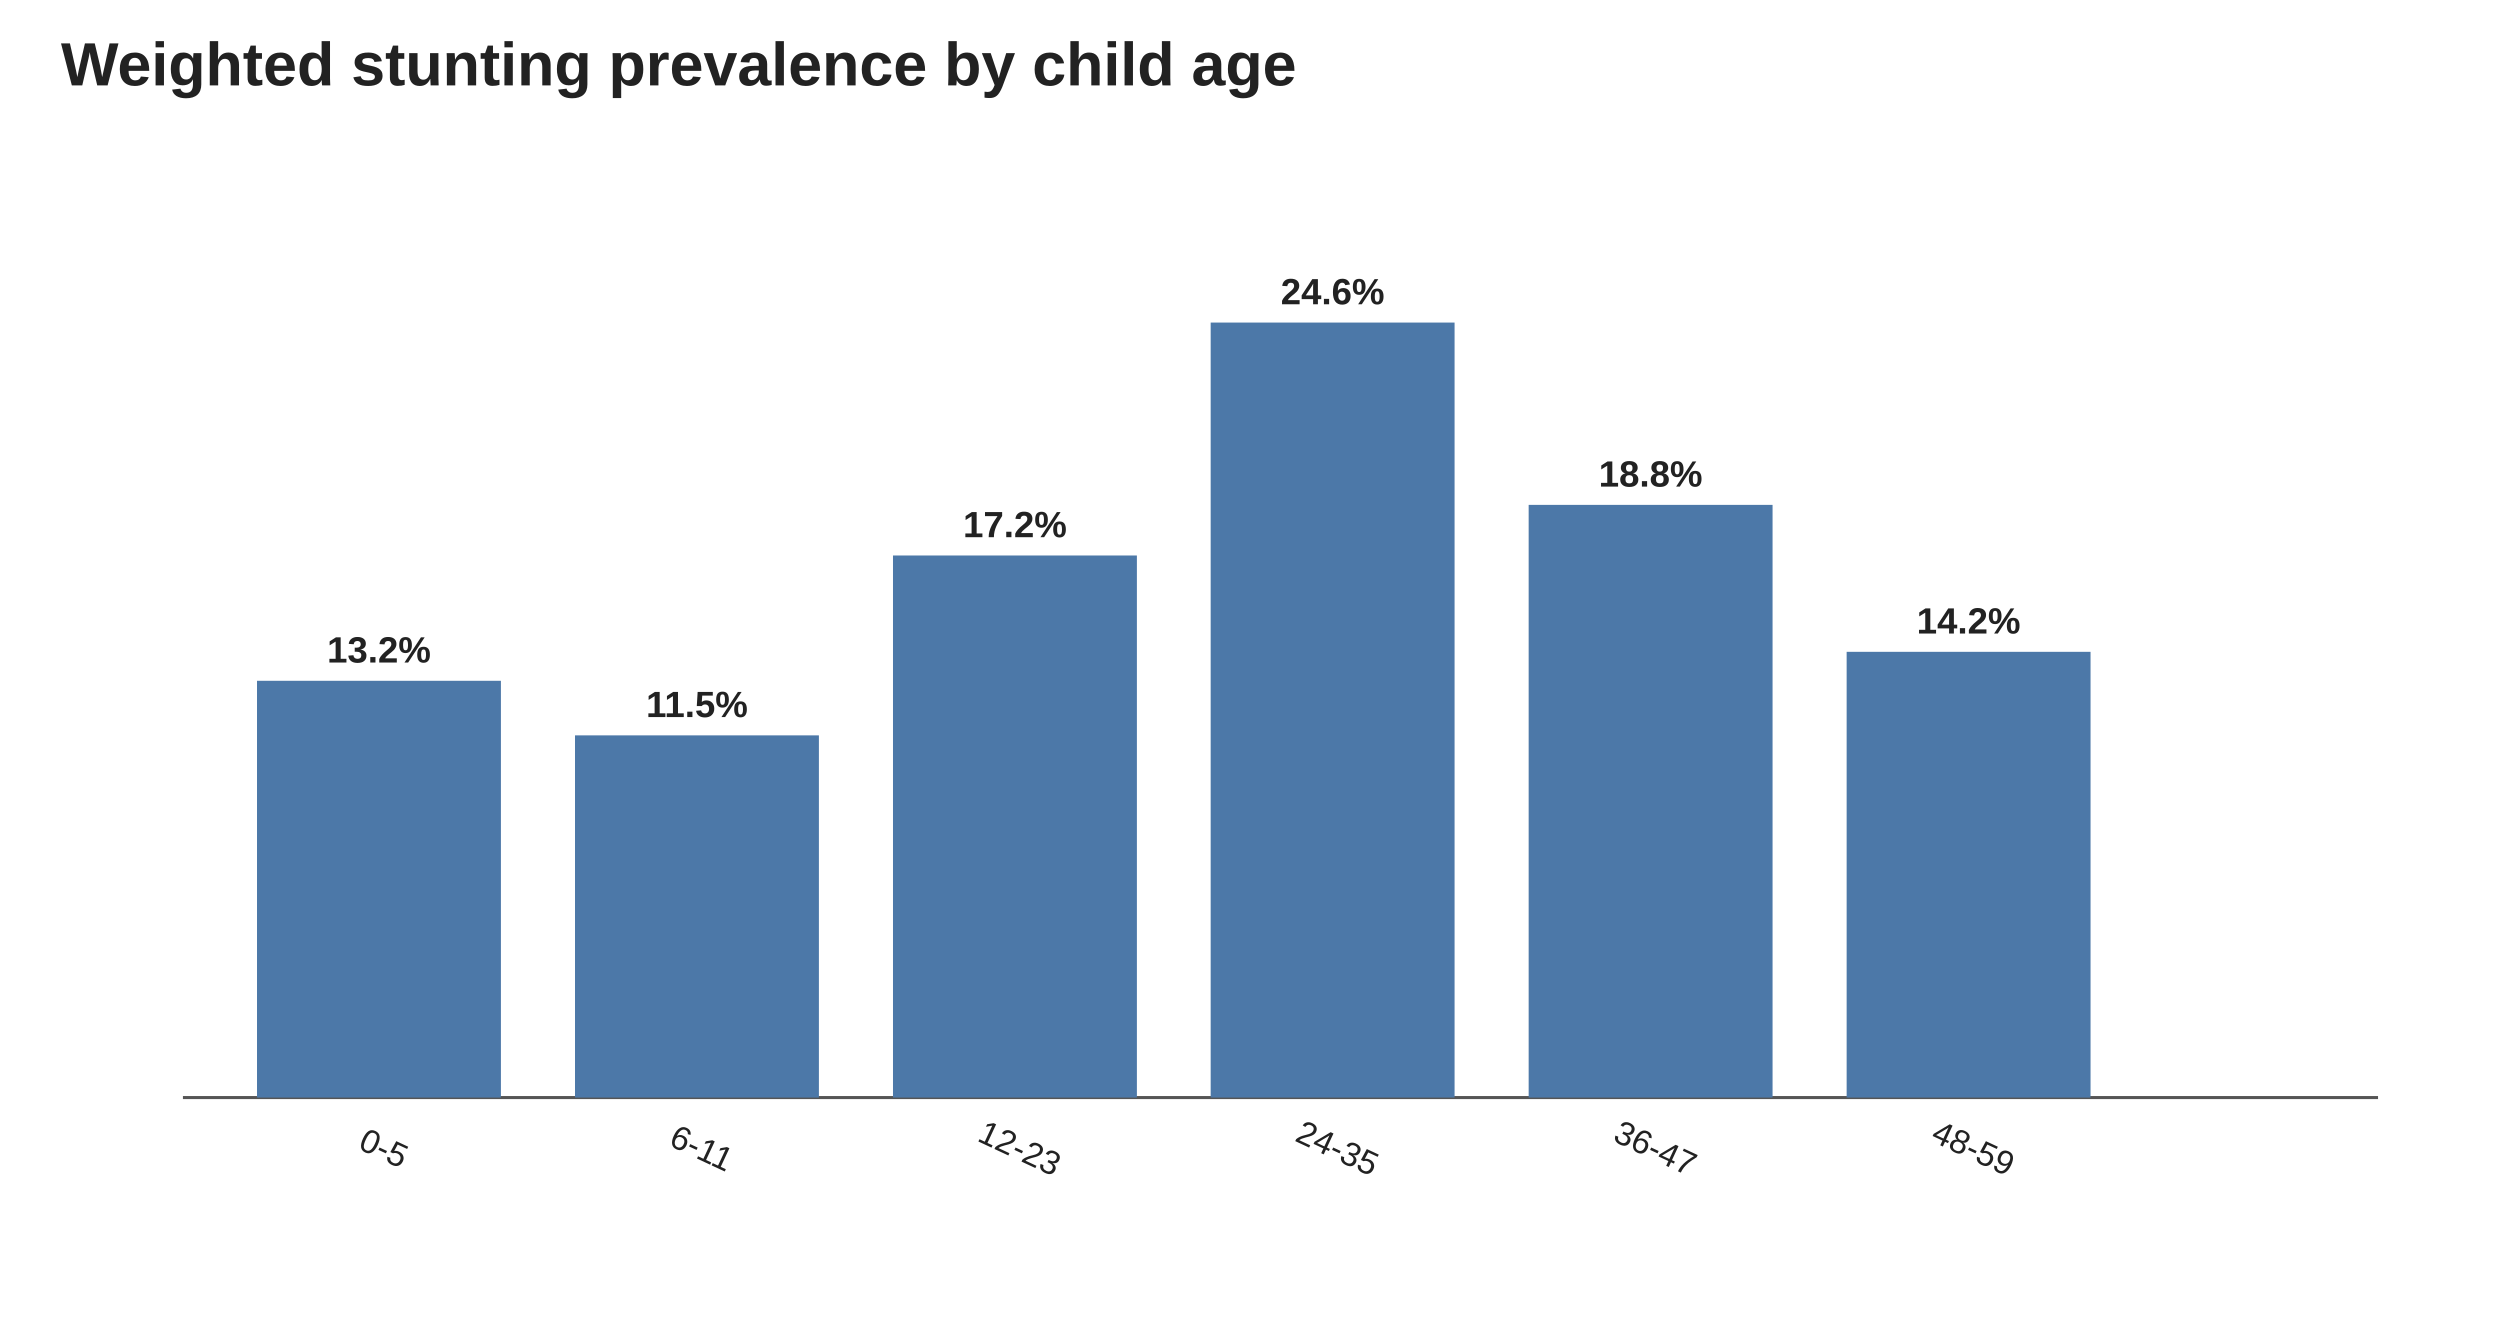
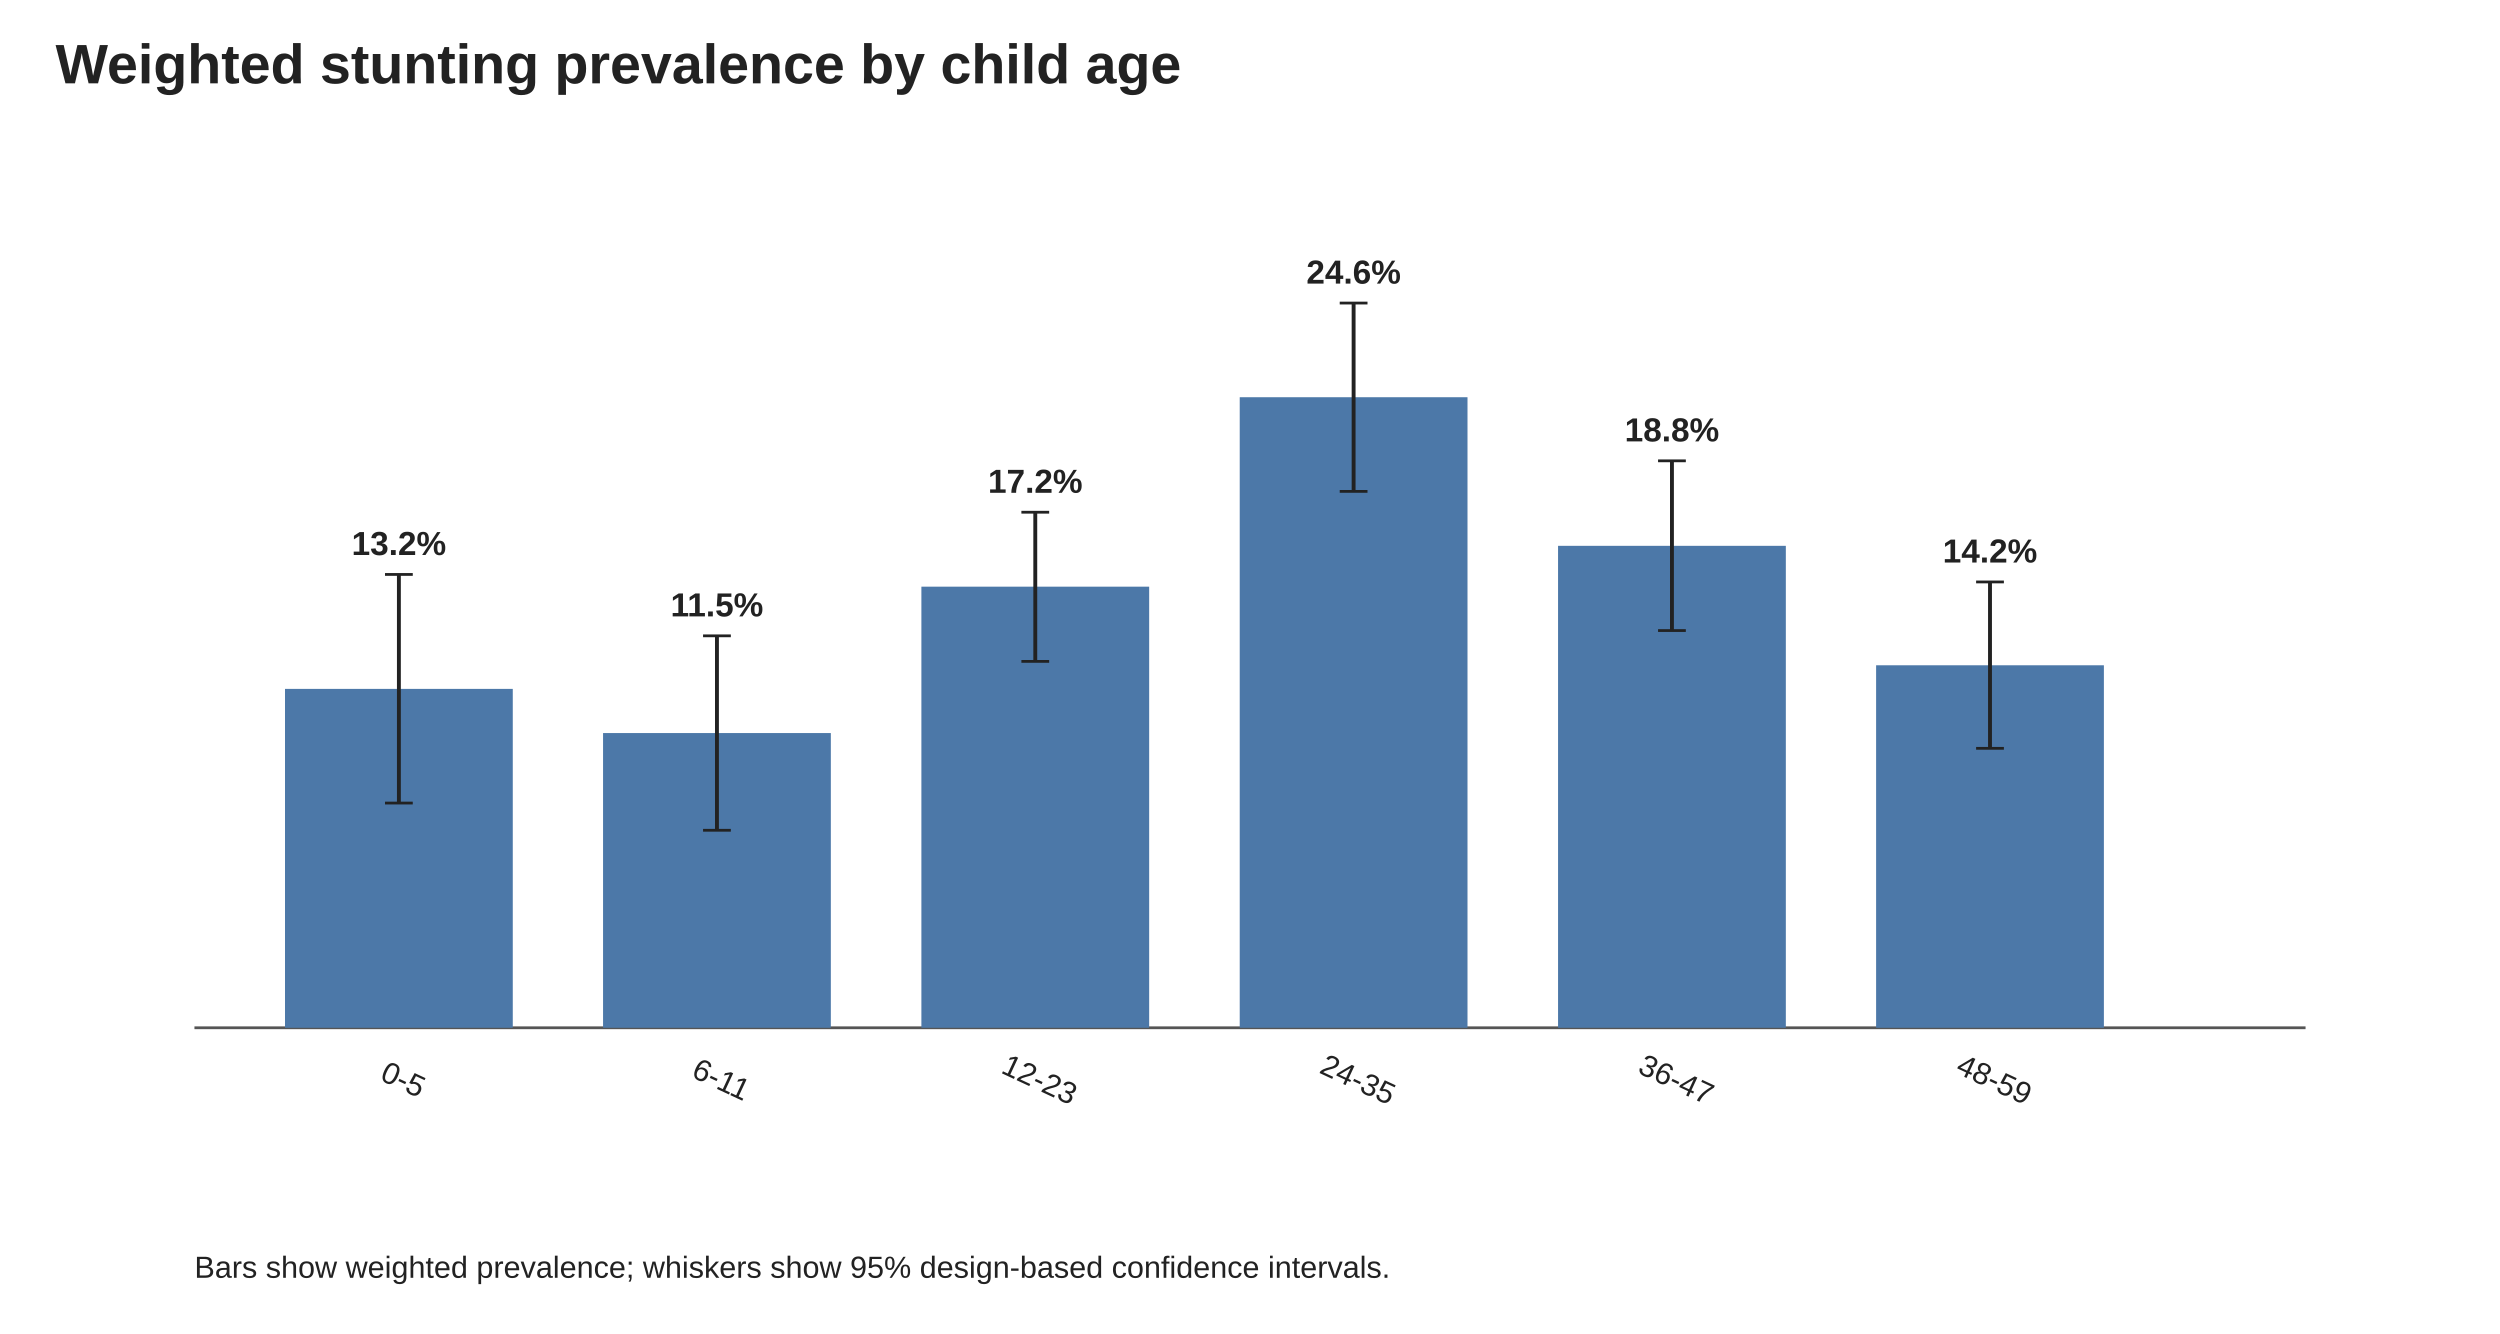
- <svg xmlns="http://www.w3.org/2000/svg" width="820" height="440" viewBox="0 0 820 440">
+ <svg xmlns="http://www.w3.org/2000/svg" width="900" height="480" viewBox="0 0 900 480">
  <style>text{font-family:Arial,sans-serif;fill:#222}.t{font-size:20px;font-weight:700}.l{font-size:11px}.v{font-size:12px;font-weight:600}</style>
-   <text x="20" y="28" class="t">Weighted stunting prevalence by child age</text>
-   <line x1="60" y1="360" x2="780" y2="360" stroke="#555" />
-   <rect x="84.3" y="223.3" width="80.0" height="136.7" fill="#4C78A8" />
-   <text x="124.3" y="217.3" text-anchor="middle" class="v">13.2%</text>
-   <text x="124.3" y="380" text-anchor="middle" class="l" transform="rotate(25 124.3 380)">0-5</text>
-   <rect x="188.6" y="241.2" width="80.0" height="118.8" fill="#4C78A8" />
-   <text x="228.6" y="235.2" text-anchor="middle" class="v">11.5%</text>
-   <text x="228.6" y="380" text-anchor="middle" class="l" transform="rotate(25 228.6 380)">6-11</text>
-   <rect x="292.9" y="182.2" width="80.0" height="177.8" fill="#4C78A8" />
-   <text x="332.9" y="176.2" text-anchor="middle" class="v">17.2%</text>
-   <text x="332.9" y="380" text-anchor="middle" class="l" transform="rotate(25 332.9 380)">12-23</text>
-   <rect x="397.1" y="105.8" width="80.0" height="254.2" fill="#4C78A8" />
-   <text x="437.1" y="99.8" text-anchor="middle" class="v">24.6%</text>
-   <text x="437.1" y="380" text-anchor="middle" class="l" transform="rotate(25 437.1 380)">24-35</text>
-   <rect x="501.4" y="165.6" width="80.0" height="194.4" fill="#4C78A8" />
-   <text x="541.4" y="159.6" text-anchor="middle" class="v">18.8%</text>
-   <text x="541.4" y="380" text-anchor="middle" class="l" transform="rotate(25 541.4 380)">36-47</text>
-   <rect x="605.7" y="213.8" width="80.0" height="146.2" fill="#4C78A8" />
-   <text x="645.7" y="207.8" text-anchor="middle" class="v">14.2%</text>
-   <text x="645.7" y="380" text-anchor="middle" class="l" transform="rotate(25 645.7 380)">48-59</text>
+   <text x="20" y="30" class="t">Weighted stunting prevalence by child age</text>
+   <line x1="70" y1="370" x2="830" y2="370" stroke="#555" />
+   <rect x="102.6" y="248.0" width="82.0" height="122.0" fill="#4C78A8" />
+   <line x1="143.6" y1="289.1" x2="143.6" y2="206.8" stroke="#222" stroke-width="1.4" />
+   <line x1="138.6" y1="289.1" x2="148.6" y2="289.1" stroke="#222" />
+   <line x1="138.6" y1="206.8" x2="148.6" y2="206.8" stroke="#222" />
+   <text x="143.6" y="199.8" text-anchor="middle" class="v">13.2%</text>
+   <text x="143.6" y="392" text-anchor="middle" class="l" transform="rotate(25 143.6 392)">0-5</text>
+   <rect x="217.1" y="263.9" width="82.0" height="106.1" fill="#4C78A8" />
+   <line x1="258.1" y1="298.9" x2="258.1" y2="228.9" stroke="#222" stroke-width="1.4" />
+   <line x1="253.1" y1="298.9" x2="263.1" y2="298.9" stroke="#222" />
+   <line x1="253.1" y1="228.9" x2="263.1" y2="228.9" stroke="#222" />
+   <text x="258.1" y="221.9" text-anchor="middle" class="v">11.5%</text>
+   <text x="258.1" y="392" text-anchor="middle" class="l" transform="rotate(25 258.1 392)">6-11</text>
+   <rect x="331.7" y="211.2" width="82.0" height="158.8" fill="#4C78A8" />
+   <line x1="372.7" y1="238.1" x2="372.7" y2="184.4" stroke="#222" stroke-width="1.4" />
+   <line x1="367.7" y1="238.1" x2="377.7" y2="238.1" stroke="#222" />
+   <line x1="367.7" y1="184.4" x2="377.7" y2="184.4" stroke="#222" />
+   <text x="372.7" y="177.4" text-anchor="middle" class="v">17.2%</text>
+   <text x="372.7" y="392" text-anchor="middle" class="l" transform="rotate(25 372.7 392)">12-23</text>
+   <rect x="446.3" y="143.0" width="82.0" height="227.0" fill="#4C78A8" />
+   <line x1="487.3" y1="176.9" x2="487.3" y2="109.1" stroke="#222" stroke-width="1.4" />
+   <line x1="482.3" y1="176.9" x2="492.3" y2="176.9" stroke="#222" />
+   <line x1="482.3" y1="109.1" x2="492.3" y2="109.1" stroke="#222" />
+   <text x="487.3" y="102.1" text-anchor="middle" class="v">24.6%</text>
+   <text x="487.3" y="392" text-anchor="middle" class="l" transform="rotate(25 487.3 392)">24-35</text>
+   <rect x="560.9" y="196.5" width="82.0" height="173.5" fill="#4C78A8" />
+   <line x1="601.9" y1="227.0" x2="601.9" y2="165.9" stroke="#222" stroke-width="1.4" />
+   <line x1="596.9" y1="227.0" x2="606.9" y2="227.0" stroke="#222" />
+   <line x1="596.9" y1="165.9" x2="606.9" y2="165.9" stroke="#222" />
+   <text x="601.9" y="158.9" text-anchor="middle" class="v">18.8%</text>
+   <text x="601.9" y="392" text-anchor="middle" class="l" transform="rotate(25 601.9 392)">36-47</text>
+   <rect x="675.4" y="239.5" width="82.0" height="130.5" fill="#4C78A8" />
+   <line x1="716.4" y1="269.4" x2="716.4" y2="209.5" stroke="#222" stroke-width="1.4" />
+   <line x1="711.4" y1="269.4" x2="721.4" y2="269.4" stroke="#222" />
+   <line x1="711.4" y1="209.5" x2="721.4" y2="209.5" stroke="#222" />
+   <text x="716.4" y="202.5" text-anchor="middle" class="v">14.2%</text>
+   <text x="716.4" y="392" text-anchor="middle" class="l" transform="rotate(25 716.4 392)">48-59</text>
+   <text x="70" y="460" class="l">Bars show weighted prevalence; whiskers show 95% design-based confidence intervals.</text>
</svg>
